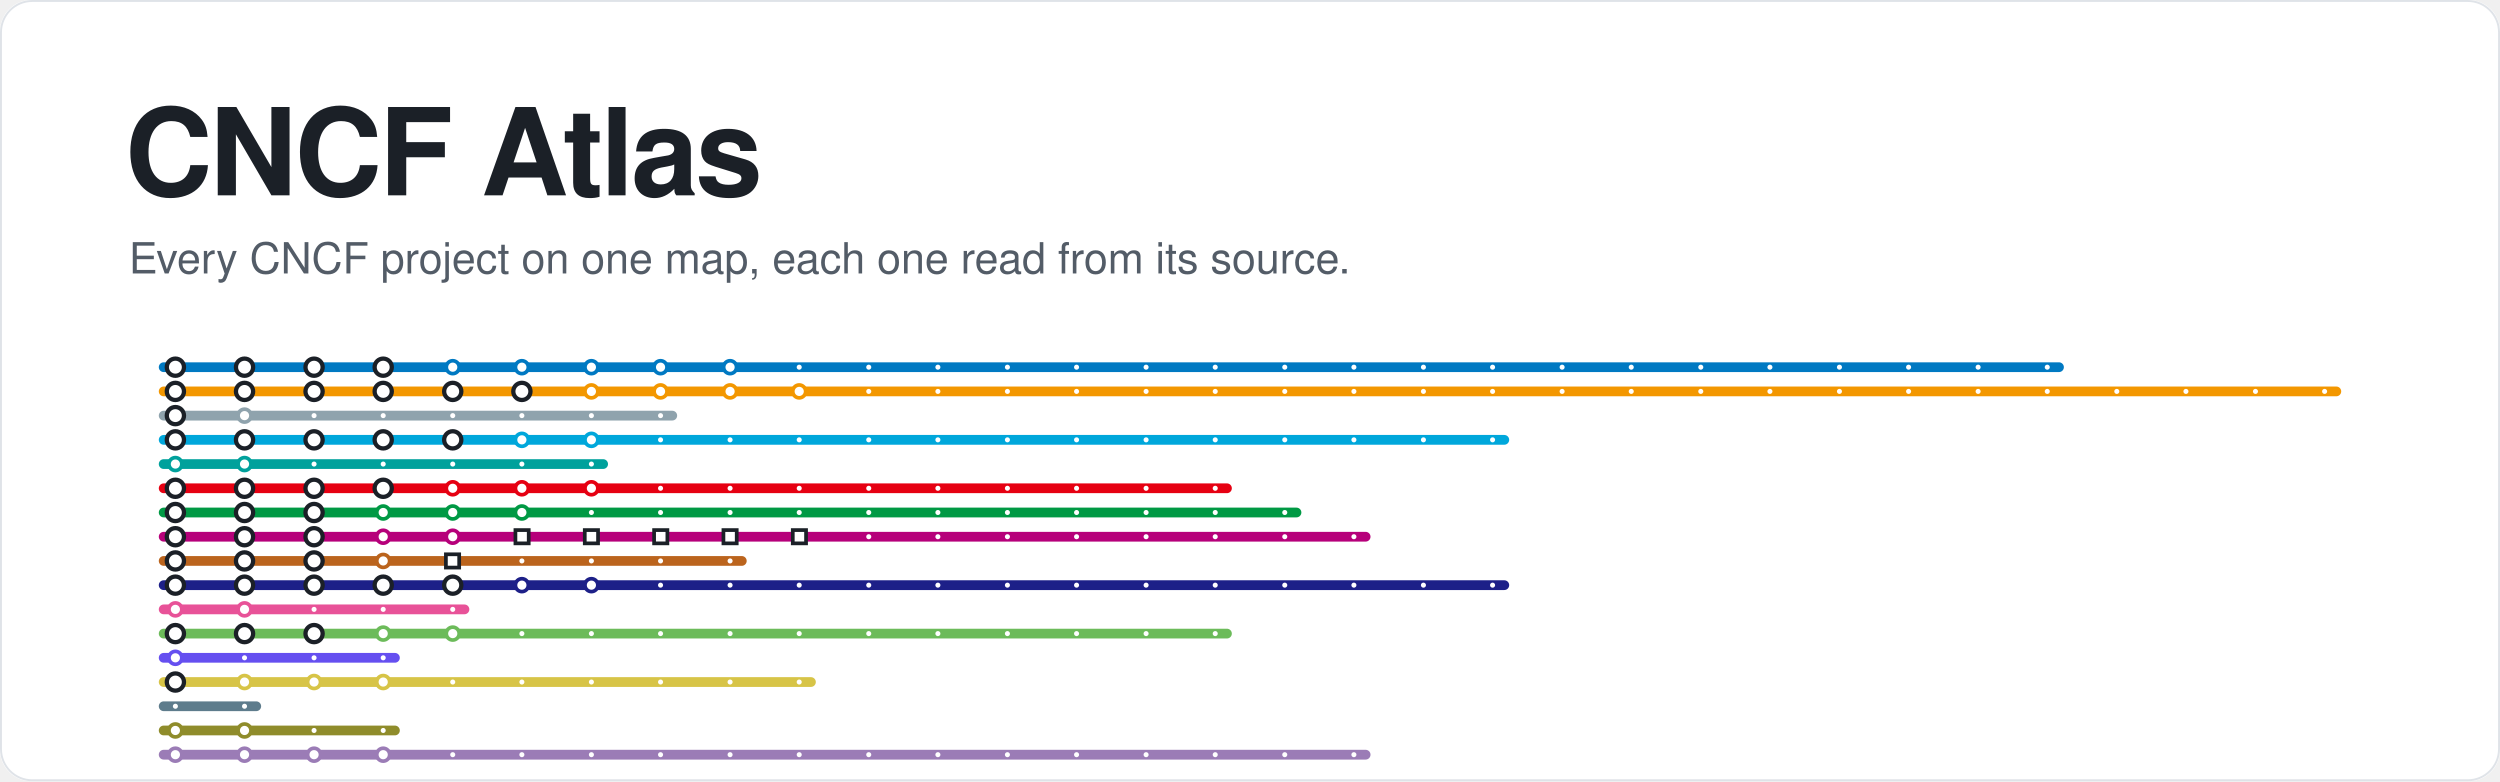
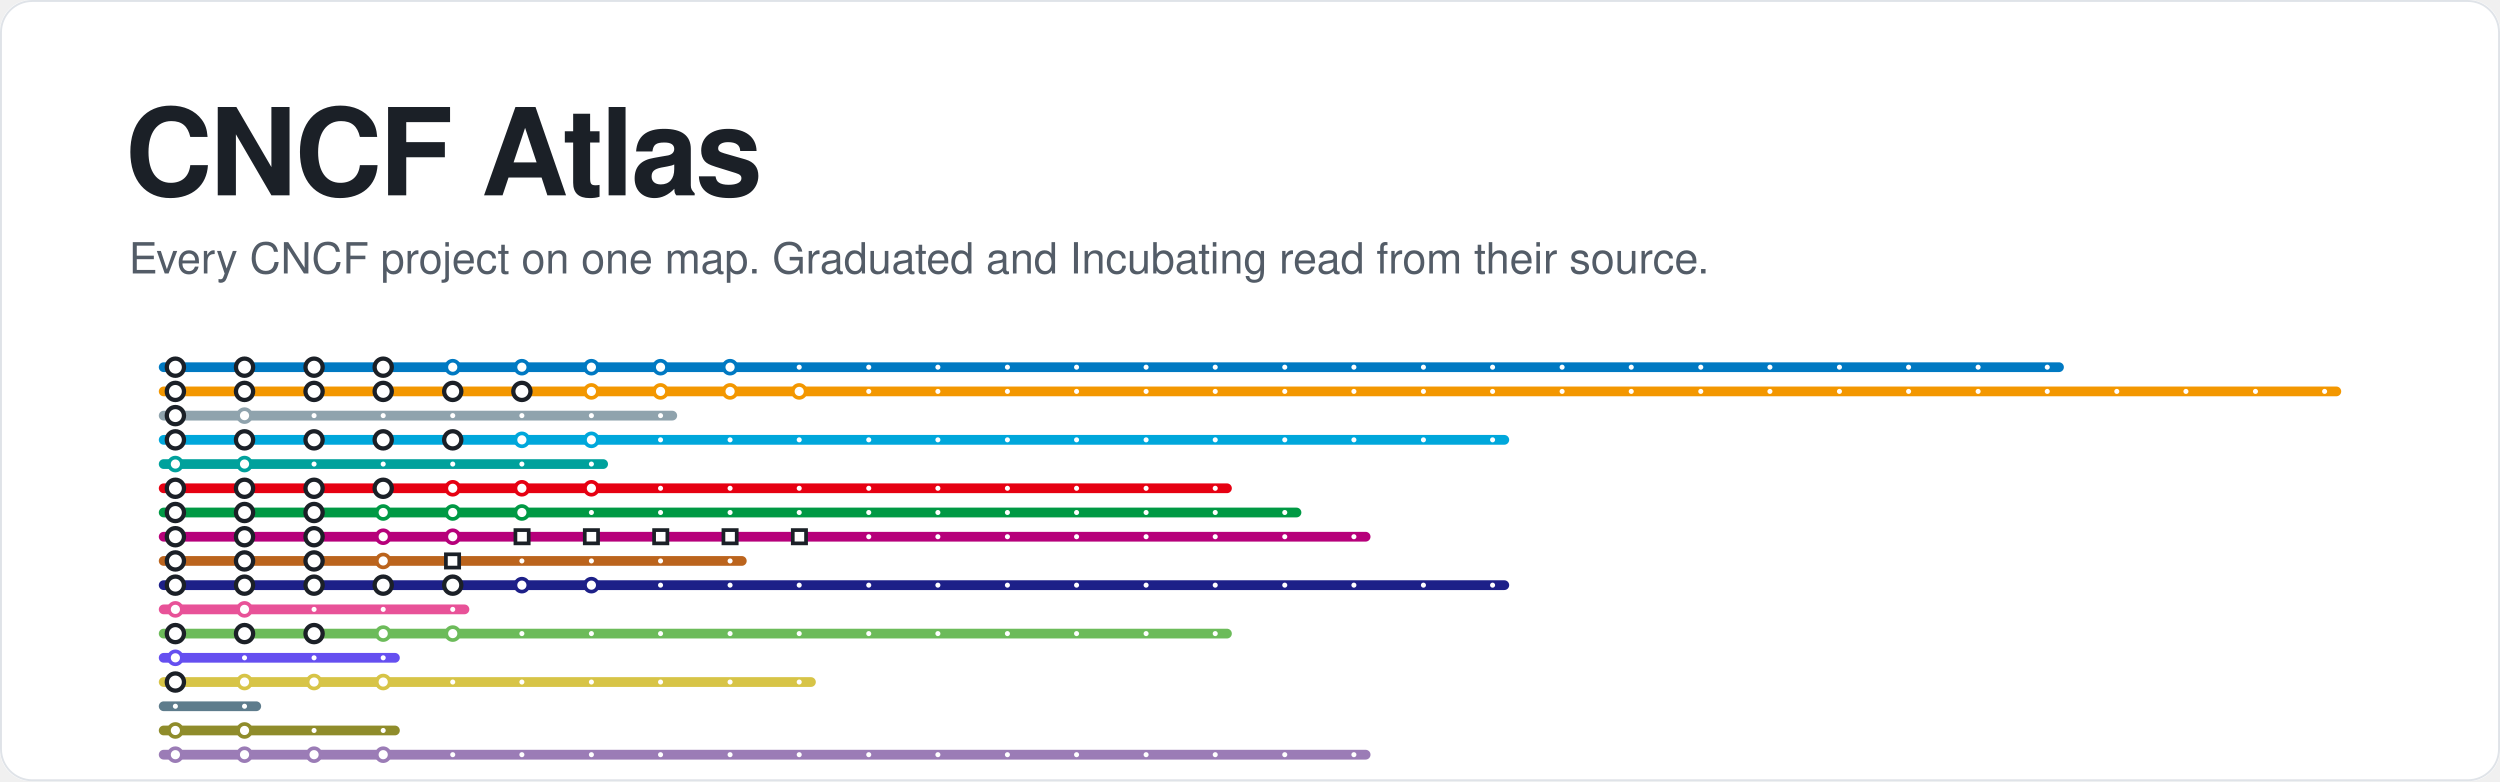
<svg xmlns="http://www.w3.org/2000/svg" viewBox="0 0 1280 400" width="1280" height="400" role="img" aria-label="CNCF Atlas: every CNCF project on one map">
  <rect width="1280" height="400" rx="16" fill="#ffffff" />
  <rect x="0.5" y="0.5" width="1279" height="399" rx="16" fill="none" stroke="#dfe3e8" />
  <text x="64" y="100" font-family="Overpass, 'Helvetica Neue', Helvetica, Arial, sans-serif" font-size="62" font-weight="800" letter-spacing="-1.5" fill="#1b2027">CNCF Atlas</text>
-   <text x="66" y="140" font-family="Overpass, 'Helvetica Neue', Helvetica, Arial, sans-serif" font-size="22" fill="#535c67">Every CNCF project on one map, each one read from its source.</text>
+   <text x="66" y="140" font-family="Overpass, 'Helvetica Neue', Helvetica, Arial, sans-serif" font-size="22" fill="#535c67">Every CNCF project on one map. Graduated and Incubating read from their source.</text>
  <line x1="83.8" y1="188.0" x2="1054.2" y2="188.0" stroke="#0079c2" stroke-width="5" stroke-linecap="round" />
  <line x1="83.8" y1="200.4" x2="1196.2" y2="200.4" stroke="#f39700" stroke-width="5" stroke-linecap="round" />
  <line x1="83.8" y1="212.8" x2="344.2" y2="212.8" stroke="#8fa3ad" stroke-width="5" stroke-linecap="round" />
  <line x1="83.8" y1="225.2" x2="770.2" y2="225.2" stroke="#00a7db" stroke-width="5" stroke-linecap="round" />
  <line x1="83.8" y1="237.6" x2="308.8" y2="237.6" stroke="#00a19c" stroke-width="5" stroke-linecap="round" />
  <line x1="83.8" y1="250.0" x2="628.2" y2="250.0" stroke="#e60012" stroke-width="5" stroke-linecap="round" />
  <line x1="83.8" y1="262.4" x2="663.8" y2="262.4" stroke="#009944" stroke-width="5" stroke-linecap="round" />
  <line x1="83.8" y1="274.8" x2="699.2" y2="274.8" stroke="#b6007a" stroke-width="5" stroke-linecap="round" />
  <line x1="83.8" y1="287.2" x2="379.8" y2="287.2" stroke="#bb641d" stroke-width="5" stroke-linecap="round" />
  <line x1="83.8" y1="299.6" x2="770.2" y2="299.6" stroke="#1d2088" stroke-width="5" stroke-linecap="round" />
  <line x1="83.8" y1="312.0" x2="237.8" y2="312.0" stroke="#e85298" stroke-width="5" stroke-linecap="round" />
  <line x1="83.8" y1="324.4" x2="628.2" y2="324.4" stroke="#6cbb5a" stroke-width="5" stroke-linecap="round" />
  <line x1="83.8" y1="336.8" x2="202.2" y2="336.8" stroke="#654ff0" stroke-width="5" stroke-linecap="round" />
  <line x1="83.8" y1="349.2" x2="415.2" y2="349.2" stroke="#d7c447" stroke-width="5" stroke-linecap="round" />
  <line x1="83.8" y1="361.6" x2="131.2" y2="361.6" stroke="#5e7c8c" stroke-width="5" stroke-linecap="round" />
  <line x1="83.8" y1="374.0" x2="202.2" y2="374.0" stroke="#8f8c2b" stroke-width="5" stroke-linecap="round" />
  <line x1="83.8" y1="386.4" x2="699.2" y2="386.4" stroke="#9b7cb6" stroke-width="5" stroke-linecap="round" />
  <circle cx="89.8" cy="188.0" r="4.4" fill="#fff" stroke="#1b2027" stroke-width="2.2" />
  <circle cx="125.2" cy="188.0" r="4.4" fill="#fff" stroke="#1b2027" stroke-width="2.2" />
  <circle cx="160.8" cy="188.0" r="4.4" fill="#fff" stroke="#1b2027" stroke-width="2.2" />
  <circle cx="196.2" cy="188.0" r="4.4" fill="#fff" stroke="#1b2027" stroke-width="2.2" />
  <circle cx="231.8" cy="188.0" r="3.3" fill="#fff" stroke="#0079c2" stroke-width="1.9" />
  <circle cx="267.2" cy="188.0" r="3.3" fill="#fff" stroke="#0079c2" stroke-width="1.9" />
  <circle cx="302.8" cy="188.0" r="3.3" fill="#fff" stroke="#0079c2" stroke-width="1.9" />
  <circle cx="338.2" cy="188.0" r="3.3" fill="#fff" stroke="#0079c2" stroke-width="1.9" />
  <circle cx="373.8" cy="188.0" r="3.3" fill="#fff" stroke="#0079c2" stroke-width="1.9" />
  <circle cx="409.2" cy="188.0" r="1.3" fill="#fff" />
  <circle cx="444.8" cy="188.0" r="1.3" fill="#fff" />
  <circle cx="480.2" cy="188.0" r="1.3" fill="#fff" />
  <circle cx="515.8" cy="188.0" r="1.3" fill="#fff" />
  <circle cx="551.2" cy="188.0" r="1.3" fill="#fff" />
  <circle cx="586.8" cy="188.0" r="1.3" fill="#fff" />
  <circle cx="622.2" cy="188.0" r="1.3" fill="#fff" />
  <circle cx="657.8" cy="188.0" r="1.3" fill="#fff" />
  <circle cx="693.2" cy="188.0" r="1.3" fill="#fff" />
  <circle cx="728.8" cy="188.0" r="1.3" fill="#fff" />
  <circle cx="764.2" cy="188.0" r="1.3" fill="#fff" />
  <circle cx="799.8" cy="188.0" r="1.3" fill="#fff" />
  <circle cx="835.2" cy="188.0" r="1.3" fill="#fff" />
  <circle cx="870.8" cy="188.0" r="1.3" fill="#fff" />
  <circle cx="906.2" cy="188.0" r="1.3" fill="#fff" />
  <circle cx="941.8" cy="188.0" r="1.3" fill="#fff" />
  <circle cx="977.2" cy="188.0" r="1.3" fill="#fff" />
  <circle cx="1012.8" cy="188.0" r="1.3" fill="#fff" />
  <circle cx="1048.2" cy="188.0" r="1.3" fill="#fff" />
  <circle cx="89.8" cy="200.4" r="4.4" fill="#fff" stroke="#1b2027" stroke-width="2.2" />
  <circle cx="125.2" cy="200.4" r="4.4" fill="#fff" stroke="#1b2027" stroke-width="2.2" />
  <circle cx="160.8" cy="200.4" r="4.4" fill="#fff" stroke="#1b2027" stroke-width="2.2" />
  <circle cx="196.2" cy="200.4" r="4.4" fill="#fff" stroke="#1b2027" stroke-width="2.2" />
  <circle cx="231.8" cy="200.4" r="4.4" fill="#fff" stroke="#1b2027" stroke-width="2.2" />
  <circle cx="267.2" cy="200.4" r="4.4" fill="#fff" stroke="#1b2027" stroke-width="2.2" />
  <circle cx="302.8" cy="200.4" r="3.3" fill="#fff" stroke="#f39700" stroke-width="1.9" />
  <circle cx="338.2" cy="200.4" r="3.3" fill="#fff" stroke="#f39700" stroke-width="1.9" />
  <circle cx="373.8" cy="200.4" r="3.3" fill="#fff" stroke="#f39700" stroke-width="1.9" />
  <circle cx="409.2" cy="200.4" r="3.3" fill="#fff" stroke="#f39700" stroke-width="1.9" />
  <circle cx="444.8" cy="200.4" r="1.3" fill="#fff" />
  <circle cx="480.2" cy="200.4" r="1.3" fill="#fff" />
  <circle cx="515.8" cy="200.4" r="1.3" fill="#fff" />
  <circle cx="551.2" cy="200.4" r="1.3" fill="#fff" />
  <circle cx="586.8" cy="200.4" r="1.3" fill="#fff" />
  <circle cx="622.2" cy="200.4" r="1.3" fill="#fff" />
  <circle cx="657.8" cy="200.4" r="1.3" fill="#fff" />
  <circle cx="693.2" cy="200.4" r="1.3" fill="#fff" />
  <circle cx="728.8" cy="200.4" r="1.3" fill="#fff" />
  <circle cx="764.2" cy="200.4" r="1.3" fill="#fff" />
  <circle cx="799.8" cy="200.4" r="1.3" fill="#fff" />
  <circle cx="835.2" cy="200.4" r="1.3" fill="#fff" />
  <circle cx="870.8" cy="200.4" r="1.3" fill="#fff" />
  <circle cx="906.2" cy="200.4" r="1.3" fill="#fff" />
  <circle cx="941.8" cy="200.4" r="1.3" fill="#fff" />
  <circle cx="977.2" cy="200.4" r="1.3" fill="#fff" />
  <circle cx="1012.8" cy="200.4" r="1.3" fill="#fff" />
  <circle cx="1048.2" cy="200.4" r="1.3" fill="#fff" />
  <circle cx="1083.8" cy="200.4" r="1.3" fill="#fff" />
  <circle cx="1119.2" cy="200.4" r="1.3" fill="#fff" />
  <circle cx="1154.8" cy="200.4" r="1.3" fill="#fff" />
  <circle cx="1190.2" cy="200.4" r="1.3" fill="#fff" />
  <circle cx="89.8" cy="212.8" r="4.4" fill="#fff" stroke="#1b2027" stroke-width="2.2" />
  <circle cx="125.2" cy="212.8" r="3.3" fill="#fff" stroke="#8fa3ad" stroke-width="1.9" />
  <circle cx="160.8" cy="212.8" r="1.3" fill="#fff" />
  <circle cx="196.2" cy="212.8" r="1.3" fill="#fff" />
  <circle cx="231.8" cy="212.8" r="1.3" fill="#fff" />
  <circle cx="267.2" cy="212.8" r="1.3" fill="#fff" />
  <circle cx="302.8" cy="212.8" r="1.3" fill="#fff" />
  <circle cx="338.2" cy="212.8" r="1.3" fill="#fff" />
  <circle cx="89.8" cy="225.2" r="4.4" fill="#fff" stroke="#1b2027" stroke-width="2.2" />
  <circle cx="125.2" cy="225.2" r="4.4" fill="#fff" stroke="#1b2027" stroke-width="2.2" />
  <circle cx="160.8" cy="225.2" r="4.4" fill="#fff" stroke="#1b2027" stroke-width="2.2" />
  <circle cx="196.2" cy="225.2" r="4.4" fill="#fff" stroke="#1b2027" stroke-width="2.2" />
  <circle cx="231.8" cy="225.2" r="4.4" fill="#fff" stroke="#1b2027" stroke-width="2.2" />
  <circle cx="267.2" cy="225.2" r="3.3" fill="#fff" stroke="#00a7db" stroke-width="1.9" />
  <circle cx="302.8" cy="225.2" r="3.3" fill="#fff" stroke="#00a7db" stroke-width="1.9" />
  <circle cx="338.2" cy="225.2" r="1.3" fill="#fff" />
  <circle cx="373.8" cy="225.2" r="1.3" fill="#fff" />
  <circle cx="409.2" cy="225.2" r="1.3" fill="#fff" />
  <circle cx="444.8" cy="225.2" r="1.3" fill="#fff" />
  <circle cx="480.2" cy="225.2" r="1.3" fill="#fff" />
  <circle cx="515.8" cy="225.2" r="1.3" fill="#fff" />
  <circle cx="551.2" cy="225.2" r="1.3" fill="#fff" />
  <circle cx="586.8" cy="225.2" r="1.3" fill="#fff" />
  <circle cx="622.2" cy="225.2" r="1.3" fill="#fff" />
  <circle cx="657.8" cy="225.2" r="1.3" fill="#fff" />
  <circle cx="693.2" cy="225.2" r="1.3" fill="#fff" />
  <circle cx="728.8" cy="225.2" r="1.3" fill="#fff" />
  <circle cx="764.2" cy="225.2" r="1.3" fill="#fff" />
  <circle cx="89.8" cy="237.6" r="3.3" fill="#fff" stroke="#00a19c" stroke-width="1.9" />
  <circle cx="125.2" cy="237.6" r="3.3" fill="#fff" stroke="#00a19c" stroke-width="1.9" />
  <circle cx="160.8" cy="237.6" r="1.3" fill="#fff" />
  <circle cx="196.2" cy="237.6" r="1.3" fill="#fff" />
  <circle cx="231.8" cy="237.6" r="1.3" fill="#fff" />
  <circle cx="267.2" cy="237.6" r="1.3" fill="#fff" />
  <circle cx="302.8" cy="237.6" r="1.3" fill="#fff" />
  <circle cx="89.8" cy="250.0" r="4.4" fill="#fff" stroke="#1b2027" stroke-width="2.2" />
  <circle cx="125.2" cy="250.0" r="4.4" fill="#fff" stroke="#1b2027" stroke-width="2.2" />
  <circle cx="160.8" cy="250.0" r="4.4" fill="#fff" stroke="#1b2027" stroke-width="2.2" />
  <circle cx="196.2" cy="250.0" r="4.4" fill="#fff" stroke="#1b2027" stroke-width="2.2" />
  <circle cx="231.8" cy="250.0" r="3.3" fill="#fff" stroke="#e60012" stroke-width="1.9" />
  <circle cx="267.2" cy="250.0" r="3.3" fill="#fff" stroke="#e60012" stroke-width="1.9" />
  <circle cx="302.8" cy="250.0" r="3.3" fill="#fff" stroke="#e60012" stroke-width="1.9" />
  <circle cx="338.2" cy="250.0" r="1.3" fill="#fff" />
  <circle cx="373.8" cy="250.0" r="1.3" fill="#fff" />
  <circle cx="409.2" cy="250.0" r="1.3" fill="#fff" />
  <circle cx="444.8" cy="250.0" r="1.3" fill="#fff" />
  <circle cx="480.2" cy="250.0" r="1.3" fill="#fff" />
  <circle cx="515.8" cy="250.0" r="1.3" fill="#fff" />
  <circle cx="551.2" cy="250.0" r="1.3" fill="#fff" />
  <circle cx="586.8" cy="250.0" r="1.3" fill="#fff" />
  <circle cx="622.2" cy="250.0" r="1.3" fill="#fff" />
  <circle cx="89.8" cy="262.4" r="4.4" fill="#fff" stroke="#1b2027" stroke-width="2.2" />
  <circle cx="125.2" cy="262.4" r="4.4" fill="#fff" stroke="#1b2027" stroke-width="2.2" />
  <circle cx="160.8" cy="262.4" r="4.4" fill="#fff" stroke="#1b2027" stroke-width="2.2" />
  <circle cx="196.2" cy="262.4" r="3.3" fill="#fff" stroke="#009944" stroke-width="1.9" />
  <circle cx="231.8" cy="262.4" r="3.3" fill="#fff" stroke="#009944" stroke-width="1.9" />
  <circle cx="267.2" cy="262.4" r="3.3" fill="#fff" stroke="#009944" stroke-width="1.9" />
  <circle cx="302.8" cy="262.4" r="1.3" fill="#fff" />
  <circle cx="338.2" cy="262.4" r="1.3" fill="#fff" />
  <circle cx="373.8" cy="262.4" r="1.3" fill="#fff" />
  <circle cx="409.2" cy="262.4" r="1.3" fill="#fff" />
  <circle cx="444.8" cy="262.4" r="1.3" fill="#fff" />
  <circle cx="480.2" cy="262.4" r="1.3" fill="#fff" />
  <circle cx="515.8" cy="262.4" r="1.3" fill="#fff" />
  <circle cx="551.2" cy="262.4" r="1.3" fill="#fff" />
  <circle cx="586.8" cy="262.4" r="1.3" fill="#fff" />
  <circle cx="622.2" cy="262.4" r="1.3" fill="#fff" />
  <circle cx="657.8" cy="262.4" r="1.3" fill="#fff" />
  <circle cx="89.8" cy="274.8" r="4.4" fill="#fff" stroke="#1b2027" stroke-width="2.2" />
  <circle cx="125.2" cy="274.8" r="4.4" fill="#fff" stroke="#1b2027" stroke-width="2.2" />
  <circle cx="160.8" cy="274.8" r="4.4" fill="#fff" stroke="#1b2027" stroke-width="2.2" />
  <circle cx="196.2" cy="274.8" r="3.3" fill="#fff" stroke="#b6007a" stroke-width="1.9" />
  <circle cx="231.8" cy="274.8" r="3.3" fill="#fff" stroke="#b6007a" stroke-width="1.9" />
  <rect x="263.9" y="271.4" width="6.8" height="6.8" fill="#fff" stroke="#1b2027" stroke-width="1.9" />
  <rect x="299.4" y="271.4" width="6.8" height="6.8" fill="#fff" stroke="#1b2027" stroke-width="1.9" />
  <rect x="334.9" y="271.4" width="6.8" height="6.8" fill="#fff" stroke="#1b2027" stroke-width="1.9" />
  <rect x="370.4" y="271.4" width="6.8" height="6.8" fill="#fff" stroke="#1b2027" stroke-width="1.9" />
  <rect x="405.9" y="271.4" width="6.8" height="6.8" fill="#fff" stroke="#1b2027" stroke-width="1.9" />
  <circle cx="444.8" cy="274.8" r="1.3" fill="#fff" />
  <circle cx="480.2" cy="274.8" r="1.3" fill="#fff" />
  <circle cx="515.8" cy="274.8" r="1.3" fill="#fff" />
  <circle cx="551.2" cy="274.8" r="1.3" fill="#fff" />
  <circle cx="586.8" cy="274.8" r="1.3" fill="#fff" />
  <circle cx="622.2" cy="274.8" r="1.3" fill="#fff" />
  <circle cx="657.8" cy="274.8" r="1.3" fill="#fff" />
  <circle cx="693.2" cy="274.8" r="1.3" fill="#fff" />
  <circle cx="89.8" cy="287.2" r="4.4" fill="#fff" stroke="#1b2027" stroke-width="2.2" />
  <circle cx="125.2" cy="287.2" r="4.4" fill="#fff" stroke="#1b2027" stroke-width="2.2" />
  <circle cx="160.8" cy="287.2" r="4.4" fill="#fff" stroke="#1b2027" stroke-width="2.2" />
  <circle cx="196.2" cy="287.2" r="3.3" fill="#fff" stroke="#bb641d" stroke-width="1.9" />
  <rect x="228.3" y="283.8" width="6.8" height="6.8" fill="#fff" stroke="#1b2027" stroke-width="1.9" />
  <circle cx="267.2" cy="287.2" r="1.3" fill="#fff" />
  <circle cx="302.8" cy="287.2" r="1.3" fill="#fff" />
  <circle cx="338.2" cy="287.2" r="1.3" fill="#fff" />
  <circle cx="373.8" cy="287.2" r="1.3" fill="#fff" />
  <circle cx="89.8" cy="299.6" r="4.4" fill="#fff" stroke="#1b2027" stroke-width="2.2" />
  <circle cx="125.2" cy="299.6" r="4.4" fill="#fff" stroke="#1b2027" stroke-width="2.2" />
  <circle cx="160.8" cy="299.6" r="4.4" fill="#fff" stroke="#1b2027" stroke-width="2.2" />
  <circle cx="196.2" cy="299.6" r="4.4" fill="#fff" stroke="#1b2027" stroke-width="2.2" />
  <circle cx="231.8" cy="299.6" r="4.4" fill="#fff" stroke="#1b2027" stroke-width="2.2" />
  <circle cx="267.2" cy="299.6" r="3.3" fill="#fff" stroke="#1d2088" stroke-width="1.9" />
  <circle cx="302.8" cy="299.6" r="3.3" fill="#fff" stroke="#1d2088" stroke-width="1.9" />
  <circle cx="338.2" cy="299.6" r="1.3" fill="#fff" />
  <circle cx="373.8" cy="299.6" r="1.3" fill="#fff" />
  <circle cx="409.2" cy="299.6" r="1.3" fill="#fff" />
  <circle cx="444.8" cy="299.6" r="1.3" fill="#fff" />
  <circle cx="480.2" cy="299.6" r="1.3" fill="#fff" />
  <circle cx="515.8" cy="299.6" r="1.3" fill="#fff" />
  <circle cx="551.2" cy="299.6" r="1.3" fill="#fff" />
  <circle cx="586.8" cy="299.6" r="1.3" fill="#fff" />
  <circle cx="622.2" cy="299.6" r="1.3" fill="#fff" />
  <circle cx="657.8" cy="299.6" r="1.3" fill="#fff" />
  <circle cx="693.2" cy="299.6" r="1.3" fill="#fff" />
  <circle cx="728.8" cy="299.6" r="1.3" fill="#fff" />
  <circle cx="764.2" cy="299.6" r="1.3" fill="#fff" />
  <circle cx="89.8" cy="312.0" r="3.3" fill="#fff" stroke="#e85298" stroke-width="1.9" />
  <circle cx="125.2" cy="312.0" r="3.3" fill="#fff" stroke="#e85298" stroke-width="1.9" />
  <circle cx="160.8" cy="312.0" r="1.3" fill="#fff" />
  <circle cx="196.2" cy="312.0" r="1.3" fill="#fff" />
  <circle cx="231.8" cy="312.0" r="1.3" fill="#fff" />
  <circle cx="89.8" cy="324.4" r="4.4" fill="#fff" stroke="#1b2027" stroke-width="2.2" />
  <circle cx="125.2" cy="324.4" r="4.4" fill="#fff" stroke="#1b2027" stroke-width="2.2" />
  <circle cx="160.8" cy="324.4" r="4.4" fill="#fff" stroke="#1b2027" stroke-width="2.2" />
  <circle cx="196.2" cy="324.4" r="3.3" fill="#fff" stroke="#6cbb5a" stroke-width="1.9" />
  <circle cx="231.8" cy="324.4" r="3.3" fill="#fff" stroke="#6cbb5a" stroke-width="1.9" />
  <circle cx="267.2" cy="324.4" r="1.3" fill="#fff" />
  <circle cx="302.8" cy="324.4" r="1.3" fill="#fff" />
  <circle cx="338.2" cy="324.4" r="1.3" fill="#fff" />
  <circle cx="373.8" cy="324.4" r="1.3" fill="#fff" />
  <circle cx="409.2" cy="324.4" r="1.3" fill="#fff" />
  <circle cx="444.8" cy="324.4" r="1.3" fill="#fff" />
  <circle cx="480.2" cy="324.4" r="1.3" fill="#fff" />
  <circle cx="515.8" cy="324.4" r="1.3" fill="#fff" />
  <circle cx="551.2" cy="324.4" r="1.3" fill="#fff" />
  <circle cx="586.8" cy="324.4" r="1.3" fill="#fff" />
  <circle cx="622.2" cy="324.4" r="1.3" fill="#fff" />
  <circle cx="89.8" cy="336.8" r="3.3" fill="#fff" stroke="#654ff0" stroke-width="1.9" />
  <circle cx="125.2" cy="336.8" r="1.3" fill="#fff" />
  <circle cx="160.8" cy="336.8" r="1.3" fill="#fff" />
  <circle cx="196.2" cy="336.8" r="1.3" fill="#fff" />
  <circle cx="89.8" cy="349.2" r="4.4" fill="#fff" stroke="#1b2027" stroke-width="2.2" />
  <circle cx="125.2" cy="349.2" r="3.3" fill="#fff" stroke="#d7c447" stroke-width="1.9" />
  <circle cx="160.8" cy="349.2" r="3.3" fill="#fff" stroke="#d7c447" stroke-width="1.9" />
  <circle cx="196.2" cy="349.2" r="3.3" fill="#fff" stroke="#d7c447" stroke-width="1.9" />
  <circle cx="231.8" cy="349.2" r="1.3" fill="#fff" />
  <circle cx="267.2" cy="349.2" r="1.3" fill="#fff" />
  <circle cx="302.8" cy="349.2" r="1.3" fill="#fff" />
  <circle cx="338.2" cy="349.2" r="1.3" fill="#fff" />
  <circle cx="373.8" cy="349.2" r="1.3" fill="#fff" />
  <circle cx="409.2" cy="349.2" r="1.3" fill="#fff" />
  <circle cx="89.8" cy="361.6" r="1.3" fill="#fff" />
  <circle cx="125.2" cy="361.6" r="1.3" fill="#fff" />
  <circle cx="89.8" cy="374.0" r="3.3" fill="#fff" stroke="#8f8c2b" stroke-width="1.9" />
  <circle cx="125.2" cy="374.0" r="3.3" fill="#fff" stroke="#8f8c2b" stroke-width="1.9" />
  <circle cx="160.8" cy="374.0" r="1.3" fill="#fff" />
  <circle cx="196.2" cy="374.0" r="1.3" fill="#fff" />
  <circle cx="89.8" cy="386.4" r="3.3" fill="#fff" stroke="#9b7cb6" stroke-width="1.9" />
  <circle cx="125.2" cy="386.4" r="3.3" fill="#fff" stroke="#9b7cb6" stroke-width="1.9" />
  <circle cx="160.8" cy="386.4" r="3.3" fill="#fff" stroke="#9b7cb6" stroke-width="1.9" />
  <circle cx="196.2" cy="386.4" r="3.3" fill="#fff" stroke="#9b7cb6" stroke-width="1.9" />
  <circle cx="231.8" cy="386.4" r="1.3" fill="#fff" />
  <circle cx="267.2" cy="386.4" r="1.3" fill="#fff" />
  <circle cx="302.8" cy="386.4" r="1.3" fill="#fff" />
  <circle cx="338.2" cy="386.4" r="1.3" fill="#fff" />
  <circle cx="373.8" cy="386.4" r="1.3" fill="#fff" />
  <circle cx="409.2" cy="386.4" r="1.3" fill="#fff" />
  <circle cx="444.8" cy="386.4" r="1.3" fill="#fff" />
  <circle cx="480.2" cy="386.4" r="1.3" fill="#fff" />
  <circle cx="515.8" cy="386.4" r="1.3" fill="#fff" />
  <circle cx="551.2" cy="386.4" r="1.3" fill="#fff" />
  <circle cx="586.8" cy="386.4" r="1.3" fill="#fff" />
  <circle cx="622.2" cy="386.4" r="1.3" fill="#fff" />
  <circle cx="657.8" cy="386.4" r="1.3" fill="#fff" />
  <circle cx="693.2" cy="386.4" r="1.3" fill="#fff" />
</svg>
